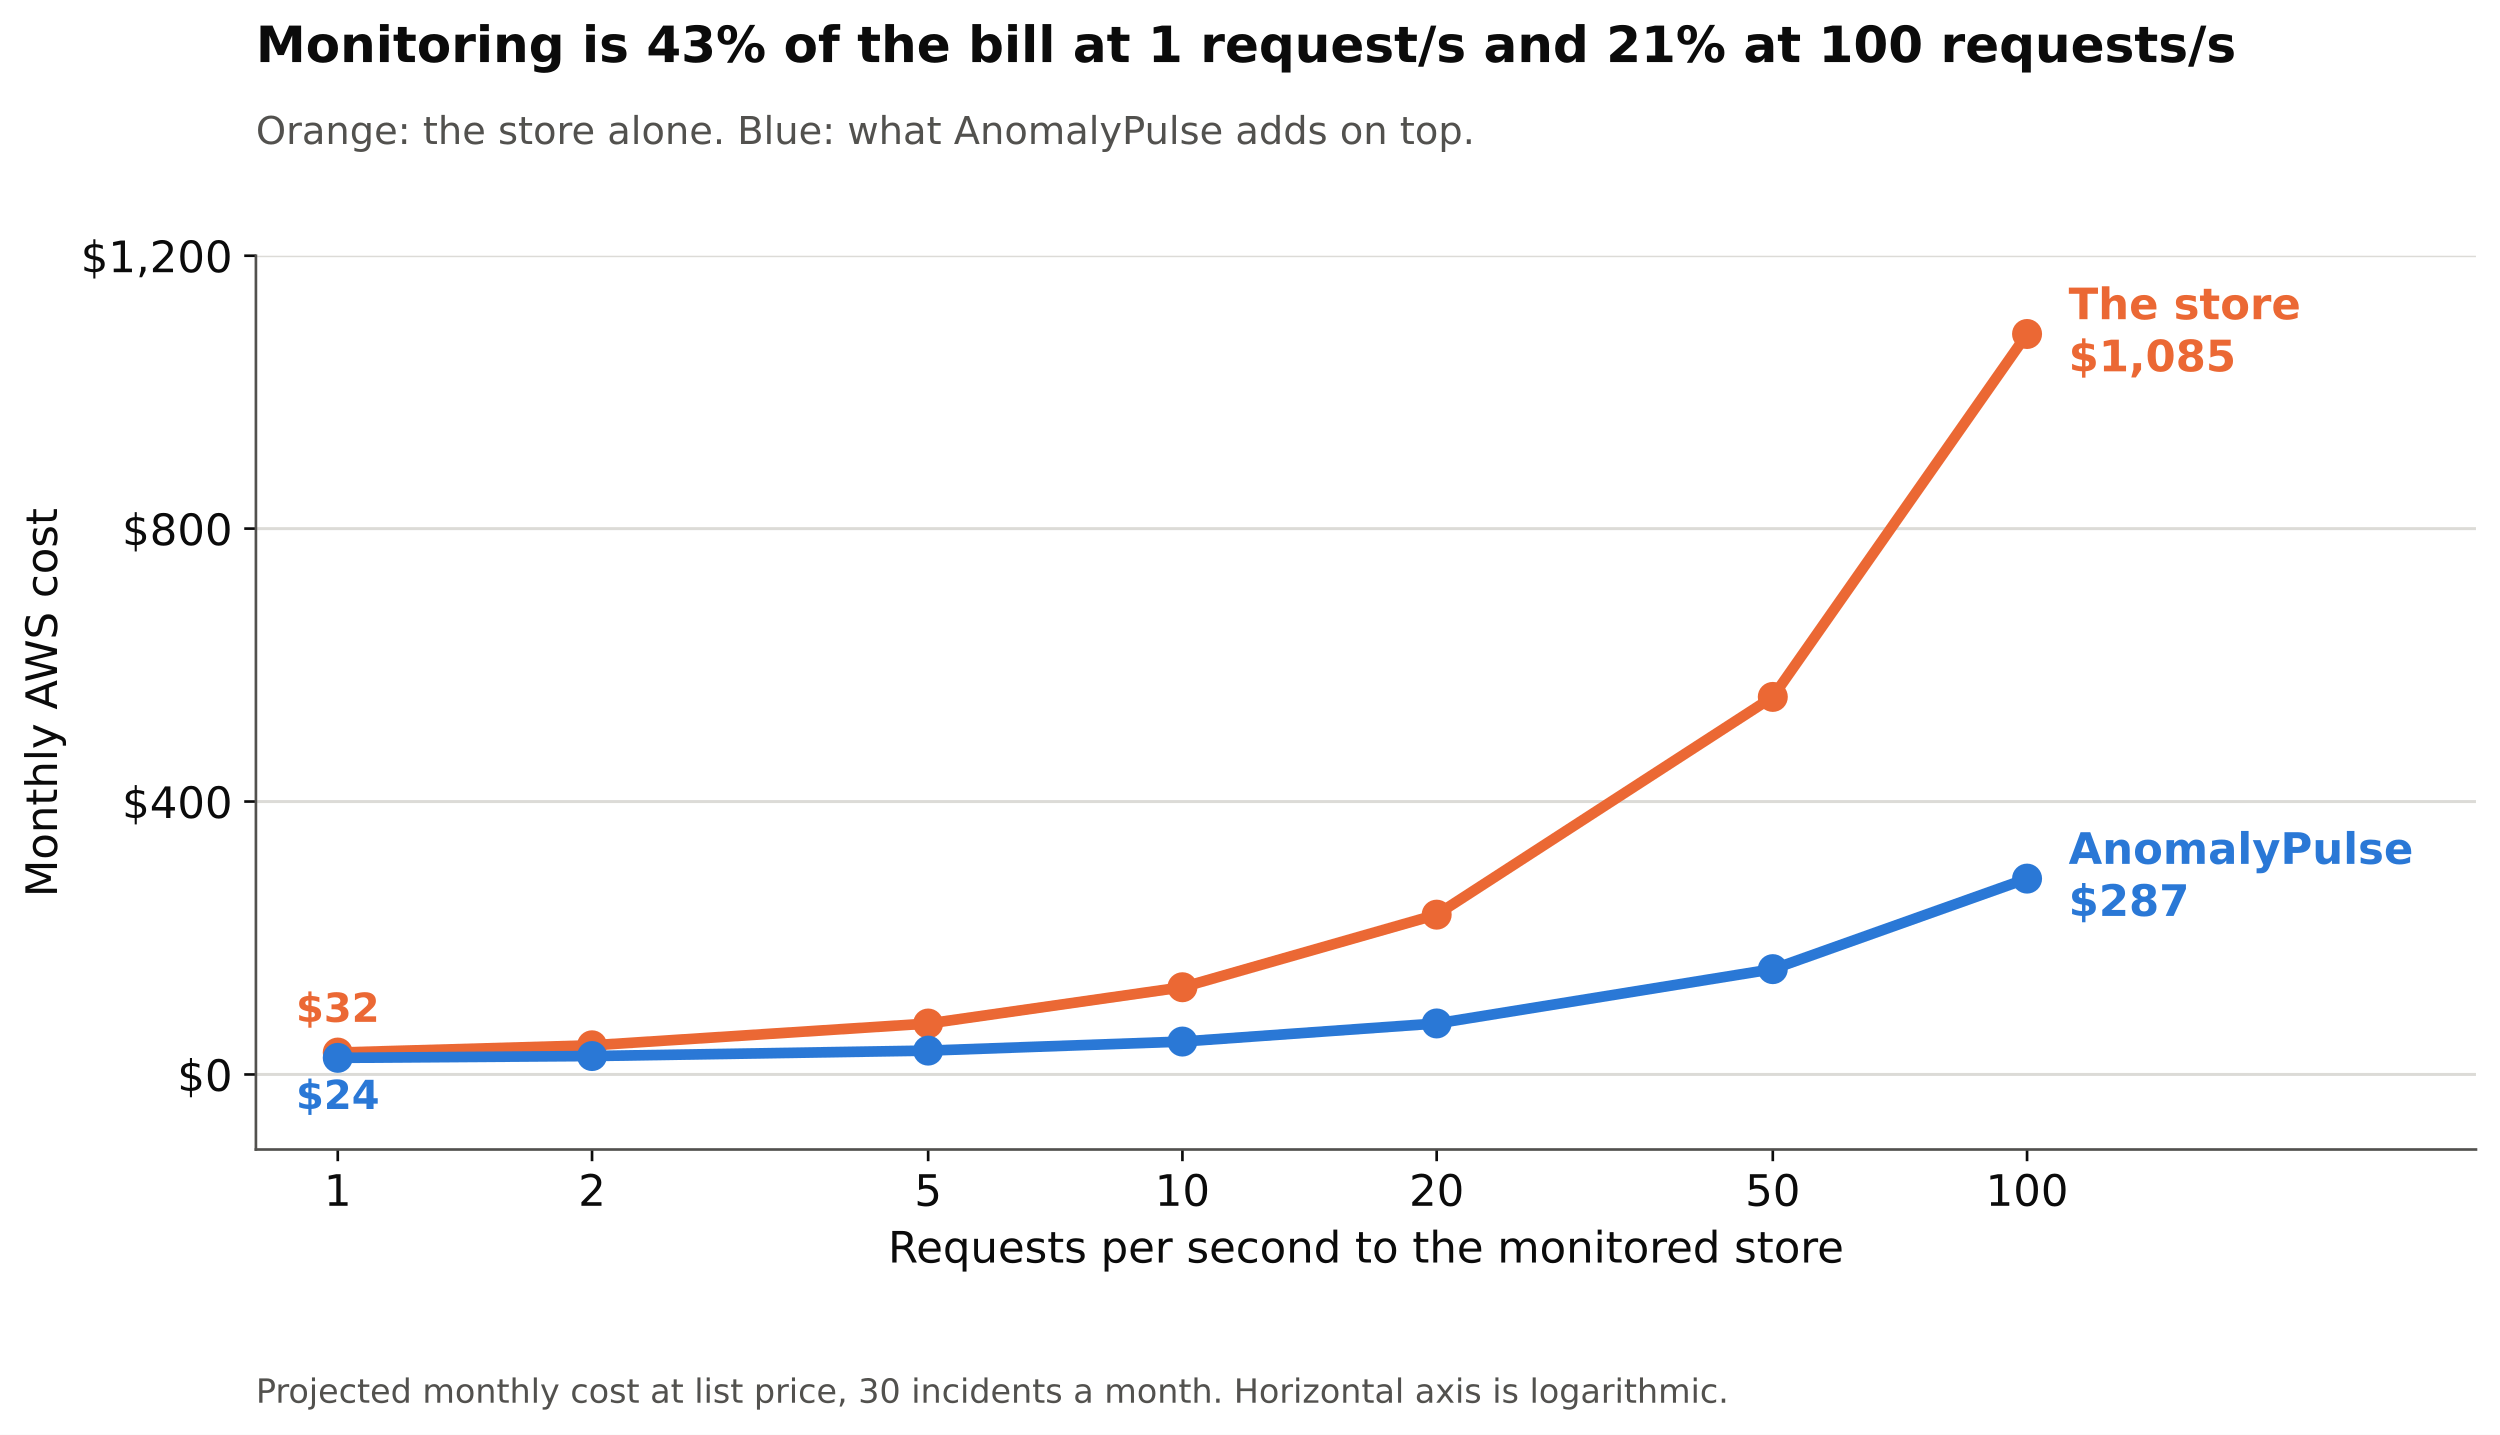
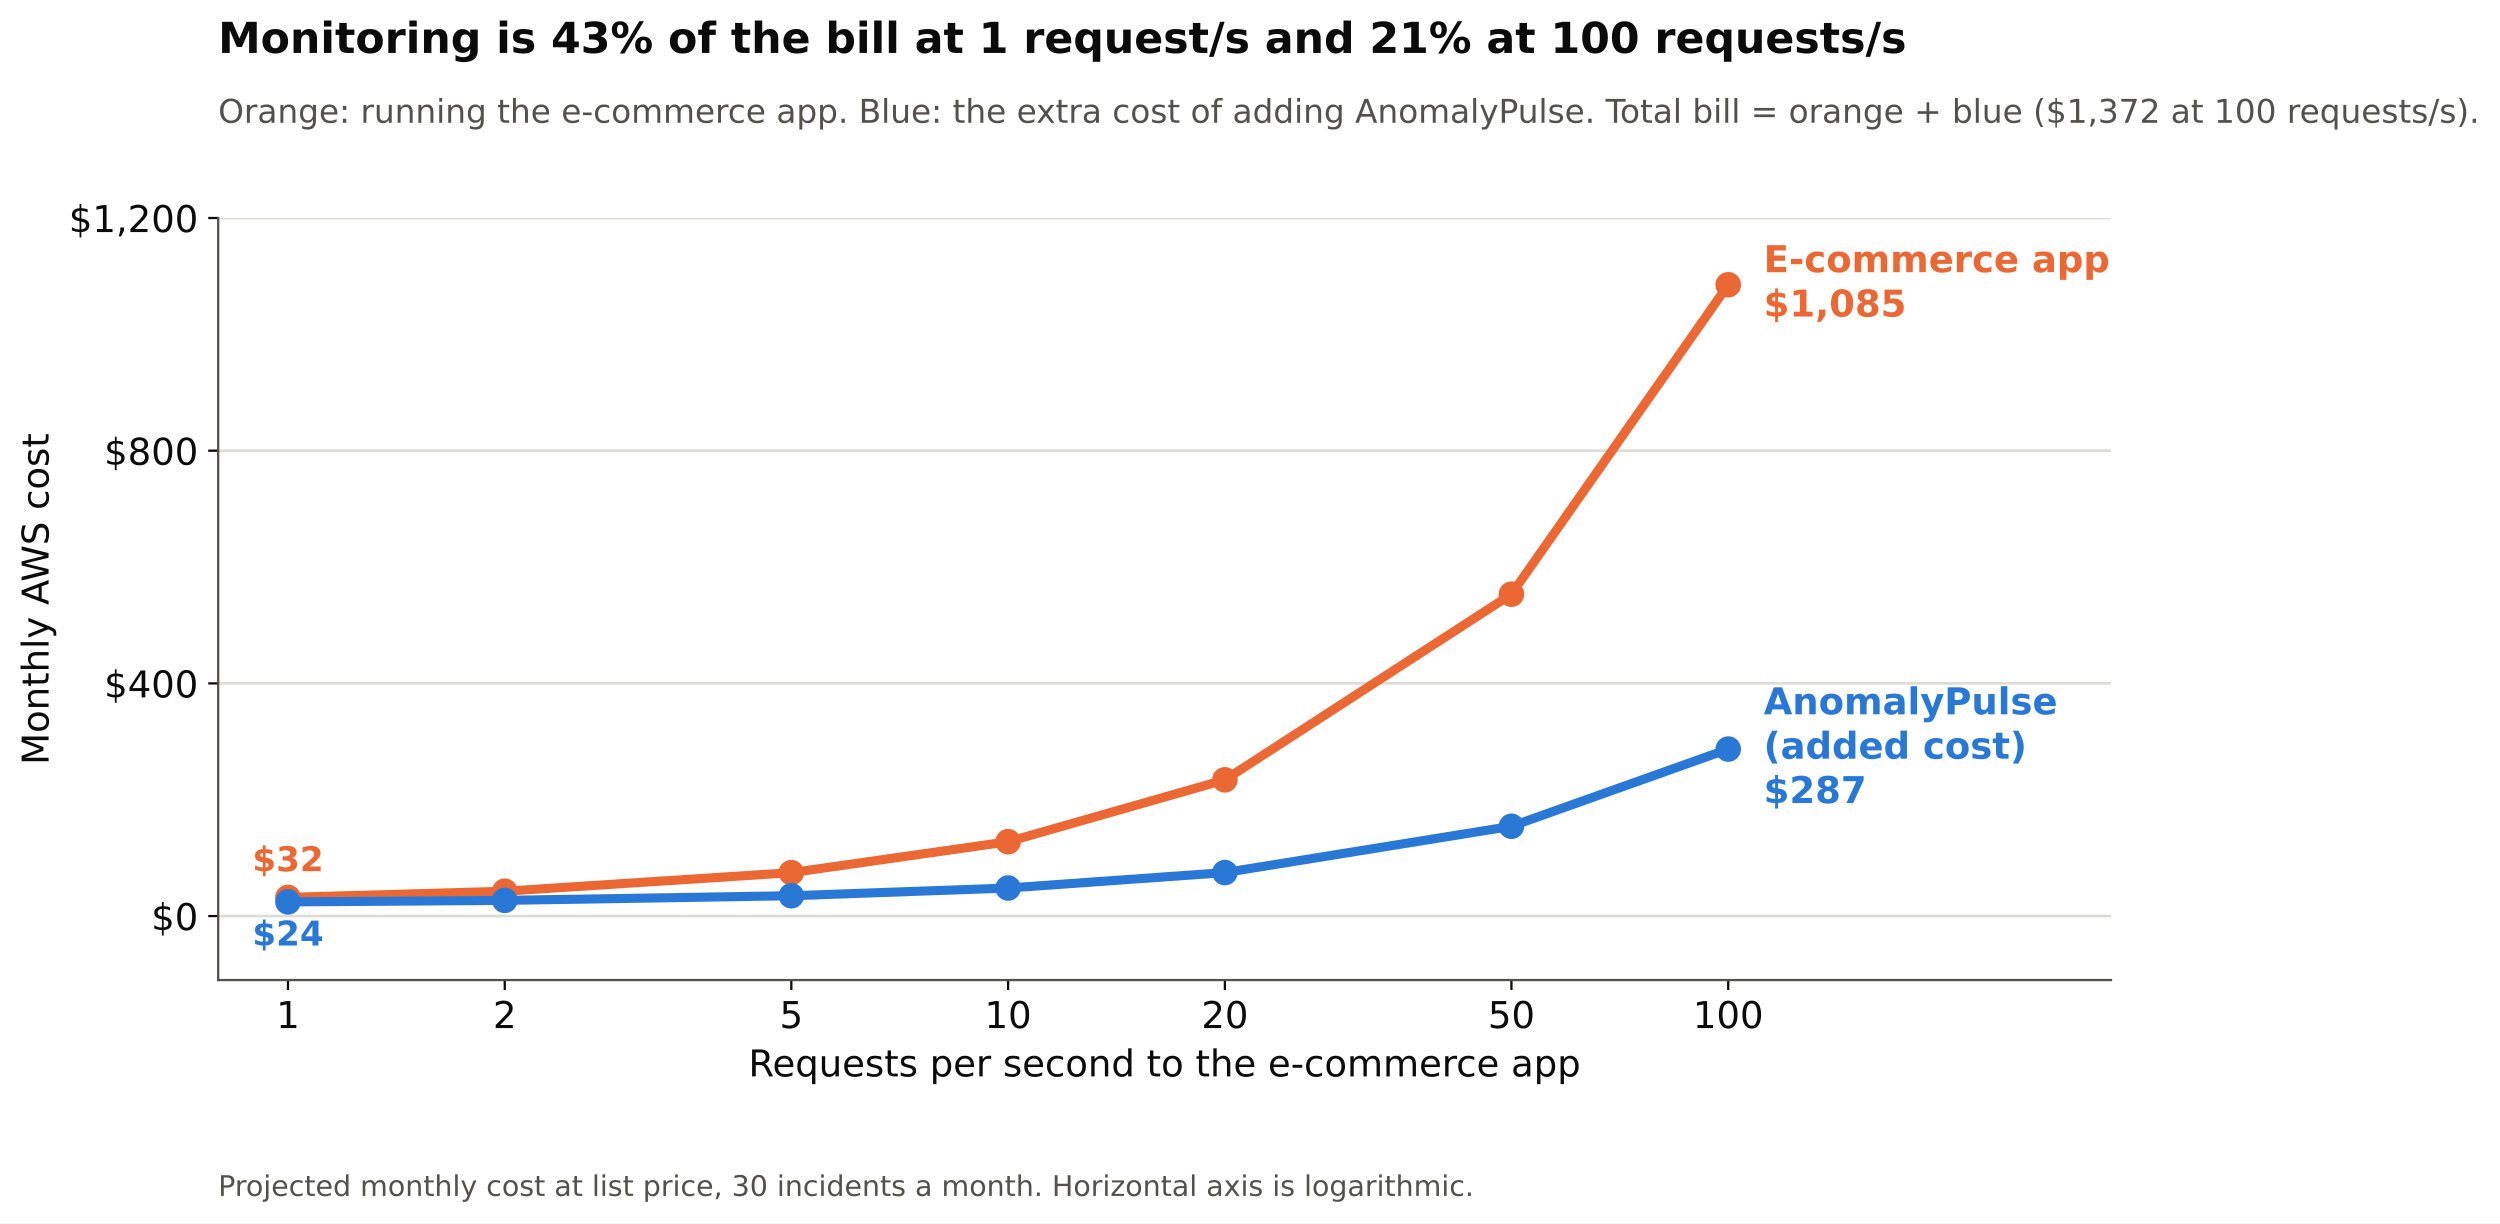
- <svg xmlns="http://www.w3.org/2000/svg" xmlns:xlink="http://www.w3.org/1999/xlink" width="749.169pt" height="429.96pt" viewBox="0 0 749.169 429.96" version="1.1">
+ <svg xmlns="http://www.w3.org/2000/svg" xmlns:xlink="http://www.w3.org/1999/xlink" width="878.71pt" height="429.96pt" viewBox="0 0 878.71 429.96" version="1.1">
  <defs>
    <style type="text/css">*{stroke-linejoin: round; stroke-linecap: butt}</style>
  </defs>
  <g id="figure_1">
    <g id="patch_1">
-       <path d="M 0 429.96  L 749.169 429.96  L 749.169 0  L 0 0  z " style="fill: #ffffff" />
+       <path d="M 0 429.96  L 878.71 429.96  L 878.71 0  L 0 0  z " style="fill: #ffffff" />
    </g>
    <g id="axes_1">
      <g id="patch_2">
        <path d="M 76.689 344.47  L 741.969 344.47  L 741.969 76.63  L 76.689 76.63  z " style="fill: #ffffff" />
      </g>
      <g id="matplotlib.axis_1">
        <g id="xtick_1">
          <g id="line2d_1">
            <defs>
-               <path id="m2b9eab43e3" d="M 0 0  L 0 3.5  " style="stroke: #0b0b0b; stroke-width: 0.8" />
+               <path id="me7e36decd9" d="M 0 0  L 0 3.5  " style="stroke: #0b0b0b; stroke-width: 0.8" />
            </defs>
            <g>
-               <use xlink:href="#m2b9eab43e3" x="101.218" y="344.47" style="fill: #0b0b0b; stroke: #0b0b0b; stroke-width: 0.8" />
+               <use xlink:href="#me7e36decd9" x="101.218" y="344.47" style="fill: #0b0b0b; stroke: #0b0b0b; stroke-width: 0.8" />
            </g>
          </g>
          <g id="text_1">
            <text style="font-size: 13px; font-family: 'DejaVu Sans'; text-anchor: middle; fill: #0b0b0b" x="101.218" y="361.347" transform="rotate(-0 101.218 361.3466)">1</text>
          </g>
        </g>
        <g id="xtick_2">
          <g id="line2d_2">
            <g>
-               <use xlink:href="#m2b9eab43e3" x="177.413" y="344.47" style="fill: #0b0b0b; stroke: #0b0b0b; stroke-width: 0.8" />
+               <use xlink:href="#me7e36decd9" x="177.413" y="344.47" style="fill: #0b0b0b; stroke: #0b0b0b; stroke-width: 0.8" />
            </g>
          </g>
          <g id="text_2">
            <text style="font-size: 13px; font-family: 'DejaVu Sans'; text-anchor: middle; fill: #0b0b0b" x="177.413" y="361.347" transform="rotate(-0 177.4127 361.3466)">2</text>
          </g>
        </g>
        <g id="xtick_3">
          <g id="line2d_3">
            <g>
-               <use xlink:href="#m2b9eab43e3" x="278.137" y="344.47" style="fill: #0b0b0b; stroke: #0b0b0b; stroke-width: 0.8" />
+               <use xlink:href="#me7e36decd9" x="278.137" y="344.47" style="fill: #0b0b0b; stroke: #0b0b0b; stroke-width: 0.8" />
            </g>
          </g>
          <g id="text_3">
            <text style="font-size: 13px; font-family: 'DejaVu Sans'; text-anchor: middle; fill: #0b0b0b" x="278.137" y="361.347" transform="rotate(-0 278.1366 361.3466)">5</text>
          </g>
        </g>
        <g id="xtick_4">
          <g id="line2d_4">
            <g>
-               <use xlink:href="#m2b9eab43e3" x="354.331" y="344.47" style="fill: #0b0b0b; stroke: #0b0b0b; stroke-width: 0.8" />
+               <use xlink:href="#me7e36decd9" x="354.331" y="344.47" style="fill: #0b0b0b; stroke: #0b0b0b; stroke-width: 0.8" />
            </g>
          </g>
          <g id="text_4">
            <text style="font-size: 13px; font-family: 'DejaVu Sans'; text-anchor: middle; fill: #0b0b0b" x="354.331" y="361.347" transform="rotate(-0 354.3313 361.3466)">10</text>
          </g>
        </g>
        <g id="xtick_5">
          <g id="line2d_5">
            <g>
-               <use xlink:href="#m2b9eab43e3" x="430.526" y="344.47" style="fill: #0b0b0b; stroke: #0b0b0b; stroke-width: 0.8" />
+               <use xlink:href="#me7e36decd9" x="430.526" y="344.47" style="fill: #0b0b0b; stroke: #0b0b0b; stroke-width: 0.8" />
            </g>
          </g>
          <g id="text_5">
            <text style="font-size: 13px; font-family: 'DejaVu Sans'; text-anchor: middle; fill: #0b0b0b" x="430.526" y="361.347" transform="rotate(-0 430.5259 361.3466)">20</text>
          </g>
        </g>
        <g id="xtick_6">
          <g id="line2d_6">
            <g>
-               <use xlink:href="#m2b9eab43e3" x="531.25" y="344.47" style="fill: #0b0b0b; stroke: #0b0b0b; stroke-width: 0.8" />
+               <use xlink:href="#me7e36decd9" x="531.25" y="344.47" style="fill: #0b0b0b; stroke: #0b0b0b; stroke-width: 0.8" />
            </g>
          </g>
          <g id="text_6">
            <text style="font-size: 13px; font-family: 'DejaVu Sans'; text-anchor: middle; fill: #0b0b0b" x="531.25" y="361.347" transform="rotate(-0 531.2498 361.3466)">50</text>
          </g>
        </g>
        <g id="xtick_7">
          <g id="line2d_7">
            <g>
-               <use xlink:href="#m2b9eab43e3" x="607.444" y="344.47" style="fill: #0b0b0b; stroke: #0b0b0b; stroke-width: 0.8" />
+               <use xlink:href="#me7e36decd9" x="607.444" y="344.47" style="fill: #0b0b0b; stroke: #0b0b0b; stroke-width: 0.8" />
            </g>
          </g>
          <g id="text_7">
            <text style="font-size: 13px; font-family: 'DejaVu Sans'; text-anchor: middle; fill: #0b0b0b" x="607.444" y="361.347" transform="rotate(-0 607.4445 361.3466)">100</text>
          </g>
        </g>
        <g id="text_8">
-           <text style="font-size: 13px; font-family: 'DejaVu Sans'; text-anchor: middle; fill: #0b0b0b" x="409.329" y="378.348" transform="rotate(-0 409.3288 378.3476)">Requests per second to the monitored store</text>
+           <text style="font-size: 13px; font-family: 'DejaVu Sans'; text-anchor: middle; fill: #0b0b0b" x="409.329" y="378.348" transform="rotate(-0 409.3288 378.3476)">Requests per second to the e-commerce app</text>
        </g>
      </g>
      <g id="matplotlib.axis_2">
        <g id="ytick_1">
          <g id="line2d_8">
-             <path d="M 76.689 321.979  L 741.969 321.979  " clip-path="url(#p1908a1d847)" style="fill: none; stroke: #dcdbd7; stroke-width: 0.9; stroke-linecap: square" />
+             <path d="M 76.689 321.979  L 741.969 321.979  " clip-path="url(#p49324c73d5)" style="fill: none; stroke: #dcdbd7; stroke-width: 0.9; stroke-linecap: square" />
          </g>
          <g id="line2d_9">
            <defs>
-               <path id="mea089a458e" d="M 0 0  L -3.5 0  " style="stroke: #0b0b0b; stroke-width: 0.8" />
+               <path id="m6b296f4a83" d="M 0 0  L -3.5 0  " style="stroke: #0b0b0b; stroke-width: 0.8" />
            </defs>
            <g>
-               <use xlink:href="#mea089a458e" x="76.689" y="321.979" style="fill: #0b0b0b; stroke: #0b0b0b; stroke-width: 0.8" />
+               <use xlink:href="#m6b296f4a83" x="76.689" y="321.979" style="fill: #0b0b0b; stroke: #0b0b0b; stroke-width: 0.8" />
            </g>
          </g>
          <g id="text_9">
            <text style="font-size: 13px; font-family: 'DejaVu Sans'; text-anchor: end; fill: #0b0b0b" x="69.689" y="326.918" transform="rotate(-0 69.68883 326.9183)">$0</text>
          </g>
        </g>
        <g id="ytick_2">
          <g id="line2d_10">
-             <path d="M 76.689 240.196  L 741.969 240.196  " clip-path="url(#p1908a1d847)" style="fill: none; stroke: #dcdbd7; stroke-width: 0.9; stroke-linecap: square" />
+             <path d="M 76.689 240.196  L 741.969 240.196  " clip-path="url(#p49324c73d5)" style="fill: none; stroke: #dcdbd7; stroke-width: 0.9; stroke-linecap: square" />
          </g>
          <g id="line2d_11">
            <g>
-               <use xlink:href="#mea089a458e" x="76.689" y="240.196" style="fill: #0b0b0b; stroke: #0b0b0b; stroke-width: 0.8" />
+               <use xlink:href="#m6b296f4a83" x="76.689" y="240.196" style="fill: #0b0b0b; stroke: #0b0b0b; stroke-width: 0.8" />
            </g>
          </g>
          <g id="text_10">
            <text style="font-size: 13px; font-family: 'DejaVu Sans'; text-anchor: end; fill: #0b0b0b" x="69.689" y="245.135" transform="rotate(-0 69.68883 245.1351)">$400</text>
          </g>
        </g>
        <g id="ytick_3">
          <g id="line2d_12">
-             <path d="M 76.689 158.413  L 741.969 158.413  " clip-path="url(#p1908a1d847)" style="fill: none; stroke: #dcdbd7; stroke-width: 0.9; stroke-linecap: square" />
+             <path d="M 76.689 158.413  L 741.969 158.413  " clip-path="url(#p49324c73d5)" style="fill: none; stroke: #dcdbd7; stroke-width: 0.9; stroke-linecap: square" />
          </g>
          <g id="line2d_13">
            <g>
-               <use xlink:href="#mea089a458e" x="76.689" y="158.413" style="fill: #0b0b0b; stroke: #0b0b0b; stroke-width: 0.8" />
+               <use xlink:href="#m6b296f4a83" x="76.689" y="158.413" style="fill: #0b0b0b; stroke: #0b0b0b; stroke-width: 0.8" />
            </g>
          </g>
          <g id="text_11">
            <text style="font-size: 13px; font-family: 'DejaVu Sans'; text-anchor: end; fill: #0b0b0b" x="69.689" y="163.352" transform="rotate(-0 69.68883 163.3518)">$800</text>
          </g>
        </g>
        <g id="ytick_4">
          <g id="line2d_14">
-             <path d="M 76.689 76.63  L 741.969 76.63  " clip-path="url(#p1908a1d847)" style="fill: none; stroke: #dcdbd7; stroke-width: 0.9; stroke-linecap: square" />
+             <path d="M 76.689 76.63  L 741.969 76.63  " clip-path="url(#p49324c73d5)" style="fill: none; stroke: #dcdbd7; stroke-width: 0.9; stroke-linecap: square" />
          </g>
          <g id="line2d_15">
            <g>
-               <use xlink:href="#mea089a458e" x="76.689" y="76.63" style="fill: #0b0b0b; stroke: #0b0b0b; stroke-width: 0.8" />
+               <use xlink:href="#m6b296f4a83" x="76.689" y="76.63" style="fill: #0b0b0b; stroke: #0b0b0b; stroke-width: 0.8" />
            </g>
          </g>
          <g id="text_12">
            <text style="font-size: 13px; font-family: 'DejaVu Sans'; text-anchor: end; fill: #0b0b0b" x="69.689" y="81.569" transform="rotate(-0 69.68883 81.56864)">$1,200</text>
          </g>
        </g>
        <g id="text_13">
          <text style="font-size: 13px; font-family: 'DejaVu Sans'; text-anchor: middle; fill: #0b0b0b" x="17.078" y="210.55" transform="rotate(-90 17.07797 210.5497)">Monthly AWS cost</text>
        </g>
      </g>
      <g id="patch_3">
        <path d="M 76.689 344.47  L 76.689 76.63  " style="fill: none; stroke: #52514e; stroke-width: 0.8; stroke-linejoin: miter; stroke-linecap: square" />
      </g>
      <g id="patch_4">
        <path d="M 76.689 344.47  L 741.969 344.47  " style="fill: none; stroke: #52514e; stroke-width: 0.8; stroke-linejoin: miter; stroke-linecap: square" />
      </g>
      <g id="line2d_16">
-         <path d="M 101.218 315.42  L 177.413 313.245  L 278.137 306.72  L 354.331 295.844  L 430.526 274.094  L 531.25 208.841  L 607.444 100.088  " clip-path="url(#p1908a1d847)" style="fill: none; stroke: #eb6834; stroke-width: 3.2; stroke-linecap: square" />
+         <path d="M 101.218 315.42  L 177.413 313.245  L 278.137 306.72  L 354.331 295.844  L 430.526 274.094  L 531.25 208.841  L 607.444 100.088  " clip-path="url(#p49324c73d5)" style="fill: none; stroke: #eb6834; stroke-width: 3.2; stroke-linecap: square" />
        <defs>
-           <path id="m9d26147889" d="M 0 4  C 1.061 4 2.078 3.579 2.828 2.828  C 3.579 2.078 4 1.061 4 0  C 4 -1.061 3.579 -2.078 2.828 -2.828  C 2.078 -3.579 1.061 -4 0 -4  C -1.061 -4 -2.078 -3.579 -2.828 -2.828  C -3.579 -2.078 -4 -1.061 -4 0  C -4 1.061 -3.579 2.078 -2.828 2.828  C -2.078 3.579 -1.061 4 0 4  z " style="stroke: #eb6834" />
+           <path id="m0ae1f2a980" d="M 0 4  C 1.061 4 2.078 3.579 2.828 2.828  C 3.579 2.078 4 1.061 4 0  C 4 -1.061 3.579 -2.078 2.828 -2.828  C 2.078 -3.579 1.061 -4 0 -4  C -1.061 -4 -2.078 -3.579 -2.828 -2.828  C -3.579 -2.078 -4 -1.061 -4 0  C -4 1.061 -3.579 2.078 -2.828 2.828  C -2.078 3.579 -1.061 4 0 4  z " style="stroke: #eb6834" />
        </defs>
-         <g clip-path="url(#p1908a1d847)">
-           <use xlink:href="#m9d26147889" x="101.218" y="315.42" style="fill: #eb6834; stroke: #eb6834" />
-           <use xlink:href="#m9d26147889" x="177.413" y="313.245" style="fill: #eb6834; stroke: #eb6834" />
-           <use xlink:href="#m9d26147889" x="278.137" y="306.72" style="fill: #eb6834; stroke: #eb6834" />
-           <use xlink:href="#m9d26147889" x="354.331" y="295.844" style="fill: #eb6834; stroke: #eb6834" />
-           <use xlink:href="#m9d26147889" x="430.526" y="274.094" style="fill: #eb6834; stroke: #eb6834" />
-           <use xlink:href="#m9d26147889" x="531.25" y="208.841" style="fill: #eb6834; stroke: #eb6834" />
-           <use xlink:href="#m9d26147889" x="607.444" y="100.088" style="fill: #eb6834; stroke: #eb6834" />
+         <g clip-path="url(#p49324c73d5)">
+           <use xlink:href="#m0ae1f2a980" x="101.218" y="315.42" style="fill: #eb6834; stroke: #eb6834" />
+           <use xlink:href="#m0ae1f2a980" x="177.413" y="313.245" style="fill: #eb6834; stroke: #eb6834" />
+           <use xlink:href="#m0ae1f2a980" x="278.137" y="306.72" style="fill: #eb6834; stroke: #eb6834" />
+           <use xlink:href="#m0ae1f2a980" x="354.331" y="295.844" style="fill: #eb6834; stroke: #eb6834" />
+           <use xlink:href="#m0ae1f2a980" x="430.526" y="274.094" style="fill: #eb6834; stroke: #eb6834" />
+           <use xlink:href="#m0ae1f2a980" x="531.25" y="208.841" style="fill: #eb6834; stroke: #eb6834" />
+           <use xlink:href="#m0ae1f2a980" x="607.444" y="100.088" style="fill: #eb6834; stroke: #eb6834" />
        </g>
      </g>
      <g id="text_14">
-         <text style="font-weight: 700; font-size: 13px; font-family: 'DejaVu Sans'; fill: #eb6834" transform="translate(619.9022 95.66358)">The store</text>
-         <text style="font-weight: 700; font-size: 13px; font-family: 'DejaVu Sans'; fill: #eb6834" transform="translate(619.9022 111.2671)">$1,085</text>
+         <text style="font-weight: 700; font-size: 13px; font-family: 'DejaVu Sans'; fill: #eb6834" transform="translate(619.9022 95.66308)">E-commerce app</text>
+         <text style="font-weight: 700; font-size: 13px; font-family: 'DejaVu Sans'; fill: #eb6834" transform="translate(619.9022 111.2666)">$1,085</text>
      </g>
      <g id="line2d_17">
-         <path d="M 101.218 317.004  L 177.413 316.462  L 278.137 314.834  L 354.331 312.121  L 430.526 306.696  L 531.25 290.42  L 607.444 263.293  " clip-path="url(#p1908a1d847)" style="fill: none; stroke: #2a78d6; stroke-width: 3.2; stroke-linecap: square" />
+         <path d="M 101.218 317.004  L 177.413 316.462  L 278.137 314.834  L 354.331 312.121  L 430.526 306.696  L 531.25 290.42  L 607.444 263.293  " clip-path="url(#p49324c73d5)" style="fill: none; stroke: #2a78d6; stroke-width: 3.2; stroke-linecap: square" />
        <defs>
-           <path id="mb11e17d232" d="M 0 4  C 1.061 4 2.078 3.579 2.828 2.828  C 3.579 2.078 4 1.061 4 0  C 4 -1.061 3.579 -2.078 2.828 -2.828  C 2.078 -3.579 1.061 -4 0 -4  C -1.061 -4 -2.078 -3.579 -2.828 -2.828  C -3.579 -2.078 -4 -1.061 -4 0  C -4 1.061 -3.579 2.078 -2.828 2.828  C -2.078 3.579 -1.061 4 0 4  z " style="stroke: #2a78d6" />
+           <path id="mcb19feeadc" d="M 0 4  C 1.061 4 2.078 3.579 2.828 2.828  C 3.579 2.078 4 1.061 4 0  C 4 -1.061 3.579 -2.078 2.828 -2.828  C 2.078 -3.579 1.061 -4 0 -4  C -1.061 -4 -2.078 -3.579 -2.828 -2.828  C -3.579 -2.078 -4 -1.061 -4 0  C -4 1.061 -3.579 2.078 -2.828 2.828  C -2.078 3.579 -1.061 4 0 4  z " style="stroke: #2a78d6" />
        </defs>
-         <g clip-path="url(#p1908a1d847)">
-           <use xlink:href="#mb11e17d232" x="101.218" y="317.004" style="fill: #2a78d6; stroke: #2a78d6" />
-           <use xlink:href="#mb11e17d232" x="177.413" y="316.462" style="fill: #2a78d6; stroke: #2a78d6" />
-           <use xlink:href="#mb11e17d232" x="278.137" y="314.834" style="fill: #2a78d6; stroke: #2a78d6" />
-           <use xlink:href="#mb11e17d232" x="354.331" y="312.121" style="fill: #2a78d6; stroke: #2a78d6" />
-           <use xlink:href="#mb11e17d232" x="430.526" y="306.696" style="fill: #2a78d6; stroke: #2a78d6" />
-           <use xlink:href="#mb11e17d232" x="531.25" y="290.42" style="fill: #2a78d6; stroke: #2a78d6" />
-           <use xlink:href="#mb11e17d232" x="607.444" y="263.293" style="fill: #2a78d6; stroke: #2a78d6" />
+         <g clip-path="url(#p49324c73d5)">
+           <use xlink:href="#mcb19feeadc" x="101.218" y="317.004" style="fill: #2a78d6; stroke: #2a78d6" />
+           <use xlink:href="#mcb19feeadc" x="177.413" y="316.462" style="fill: #2a78d6; stroke: #2a78d6" />
+           <use xlink:href="#mcb19feeadc" x="278.137" y="314.834" style="fill: #2a78d6; stroke: #2a78d6" />
+           <use xlink:href="#mcb19feeadc" x="354.331" y="312.121" style="fill: #2a78d6; stroke: #2a78d6" />
+           <use xlink:href="#mcb19feeadc" x="430.526" y="306.696" style="fill: #2a78d6; stroke: #2a78d6" />
+           <use xlink:href="#mcb19feeadc" x="531.25" y="290.42" style="fill: #2a78d6; stroke: #2a78d6" />
+           <use xlink:href="#mcb19feeadc" x="607.444" y="263.293" style="fill: #2a78d6; stroke: #2a78d6" />
        </g>
      </g>
      <g id="text_15">
-         <text style="font-weight: 700; font-size: 13px; font-family: 'DejaVu Sans'; fill: #2a78d6" transform="translate(619.9022 258.869)">AnomalyPulse</text>
-         <text style="font-weight: 700; font-size: 13px; font-family: 'DejaVu Sans'; fill: #2a78d6" transform="translate(619.9022 274.4725)">$287</text>
+         <text style="font-weight: 700; font-size: 13px; font-family: 'DejaVu Sans'; fill: #2a78d6" transform="translate(619.9022 251.0672)">AnomalyPulse</text>
+         <text style="font-weight: 700; font-size: 13px; font-family: 'DejaVu Sans'; fill: #2a78d6" transform="translate(619.9022 266.6708)">(added cost)</text>
+         <text style="font-weight: 700; font-size: 13px; font-family: 'DejaVu Sans'; fill: #2a78d6" transform="translate(619.9022 282.2743)">$287</text>
      </g>
      <g id="text_16">
        <text style="font-weight: 700; font-size: 12px; font-family: 'DejaVu Sans'; text-anchor: middle; fill: #eb6834" x="101.218" y="306.219" transform="rotate(-0 101.218 306.2194)">$32</text>
      </g>
      <g id="text_17">
        <text style="font-weight: 700; font-size: 12px; font-family: 'DejaVu Sans'; text-anchor: middle; fill: #2a78d6" x="101.218" y="332.339" transform="rotate(-0 101.218 332.3386)">$24</text>
      </g>
    </g>
    <g id="text_18">
      <text style="font-weight: 700; font-size: 15px; font-family: 'DejaVu Sans'; text-anchor: start; fill: #0b0b0b" x="76.689" y="18.598" transform="rotate(-0 76.68883 18.59766)">Monitoring is 43% of the bill at 1 request/s and 21% at 100 requests/s</text>
    </g>
    <g id="text_19">
-       <text style="font-size: 11.5px; font-family: 'DejaVu Sans'; text-anchor: start; fill: #52514e" x="76.689" y="43.15" transform="rotate(-0 76.68883 43.14966)">Orange: the store alone. Blue: what AnomalyPulse adds on top.</text>
+       <text style="font-size: 11.5px; font-family: 'DejaVu Sans'; text-anchor: start; fill: #52514e" x="76.689" y="43.15" transform="rotate(-0 76.68883 43.14966)">Orange: running the e-commerce app. Blue: the extra cost of adding AnomalyPulse. Total bill = orange + blue ($1,372 at 100 requests/s).</text>
    </g>
    <g id="text_20">
      <text style="font-size: 10px; font-family: 'DejaVu Sans'; text-anchor: start; fill: #52514e" x="76.689" y="420.358" transform="rotate(-0 76.68883 420.3577)">Projected monthly cost at list price, 30 incidents a month. Horizontal axis is logarithmic.</text>
    </g>
  </g>
  <defs>
-     <clipPath id="p1908a1d847">
+     <clipPath id="p49324c73d5">
      <rect x="76.689" y="76.63" width="665.28" height="267.84" />
    </clipPath>
  </defs>
</svg>
